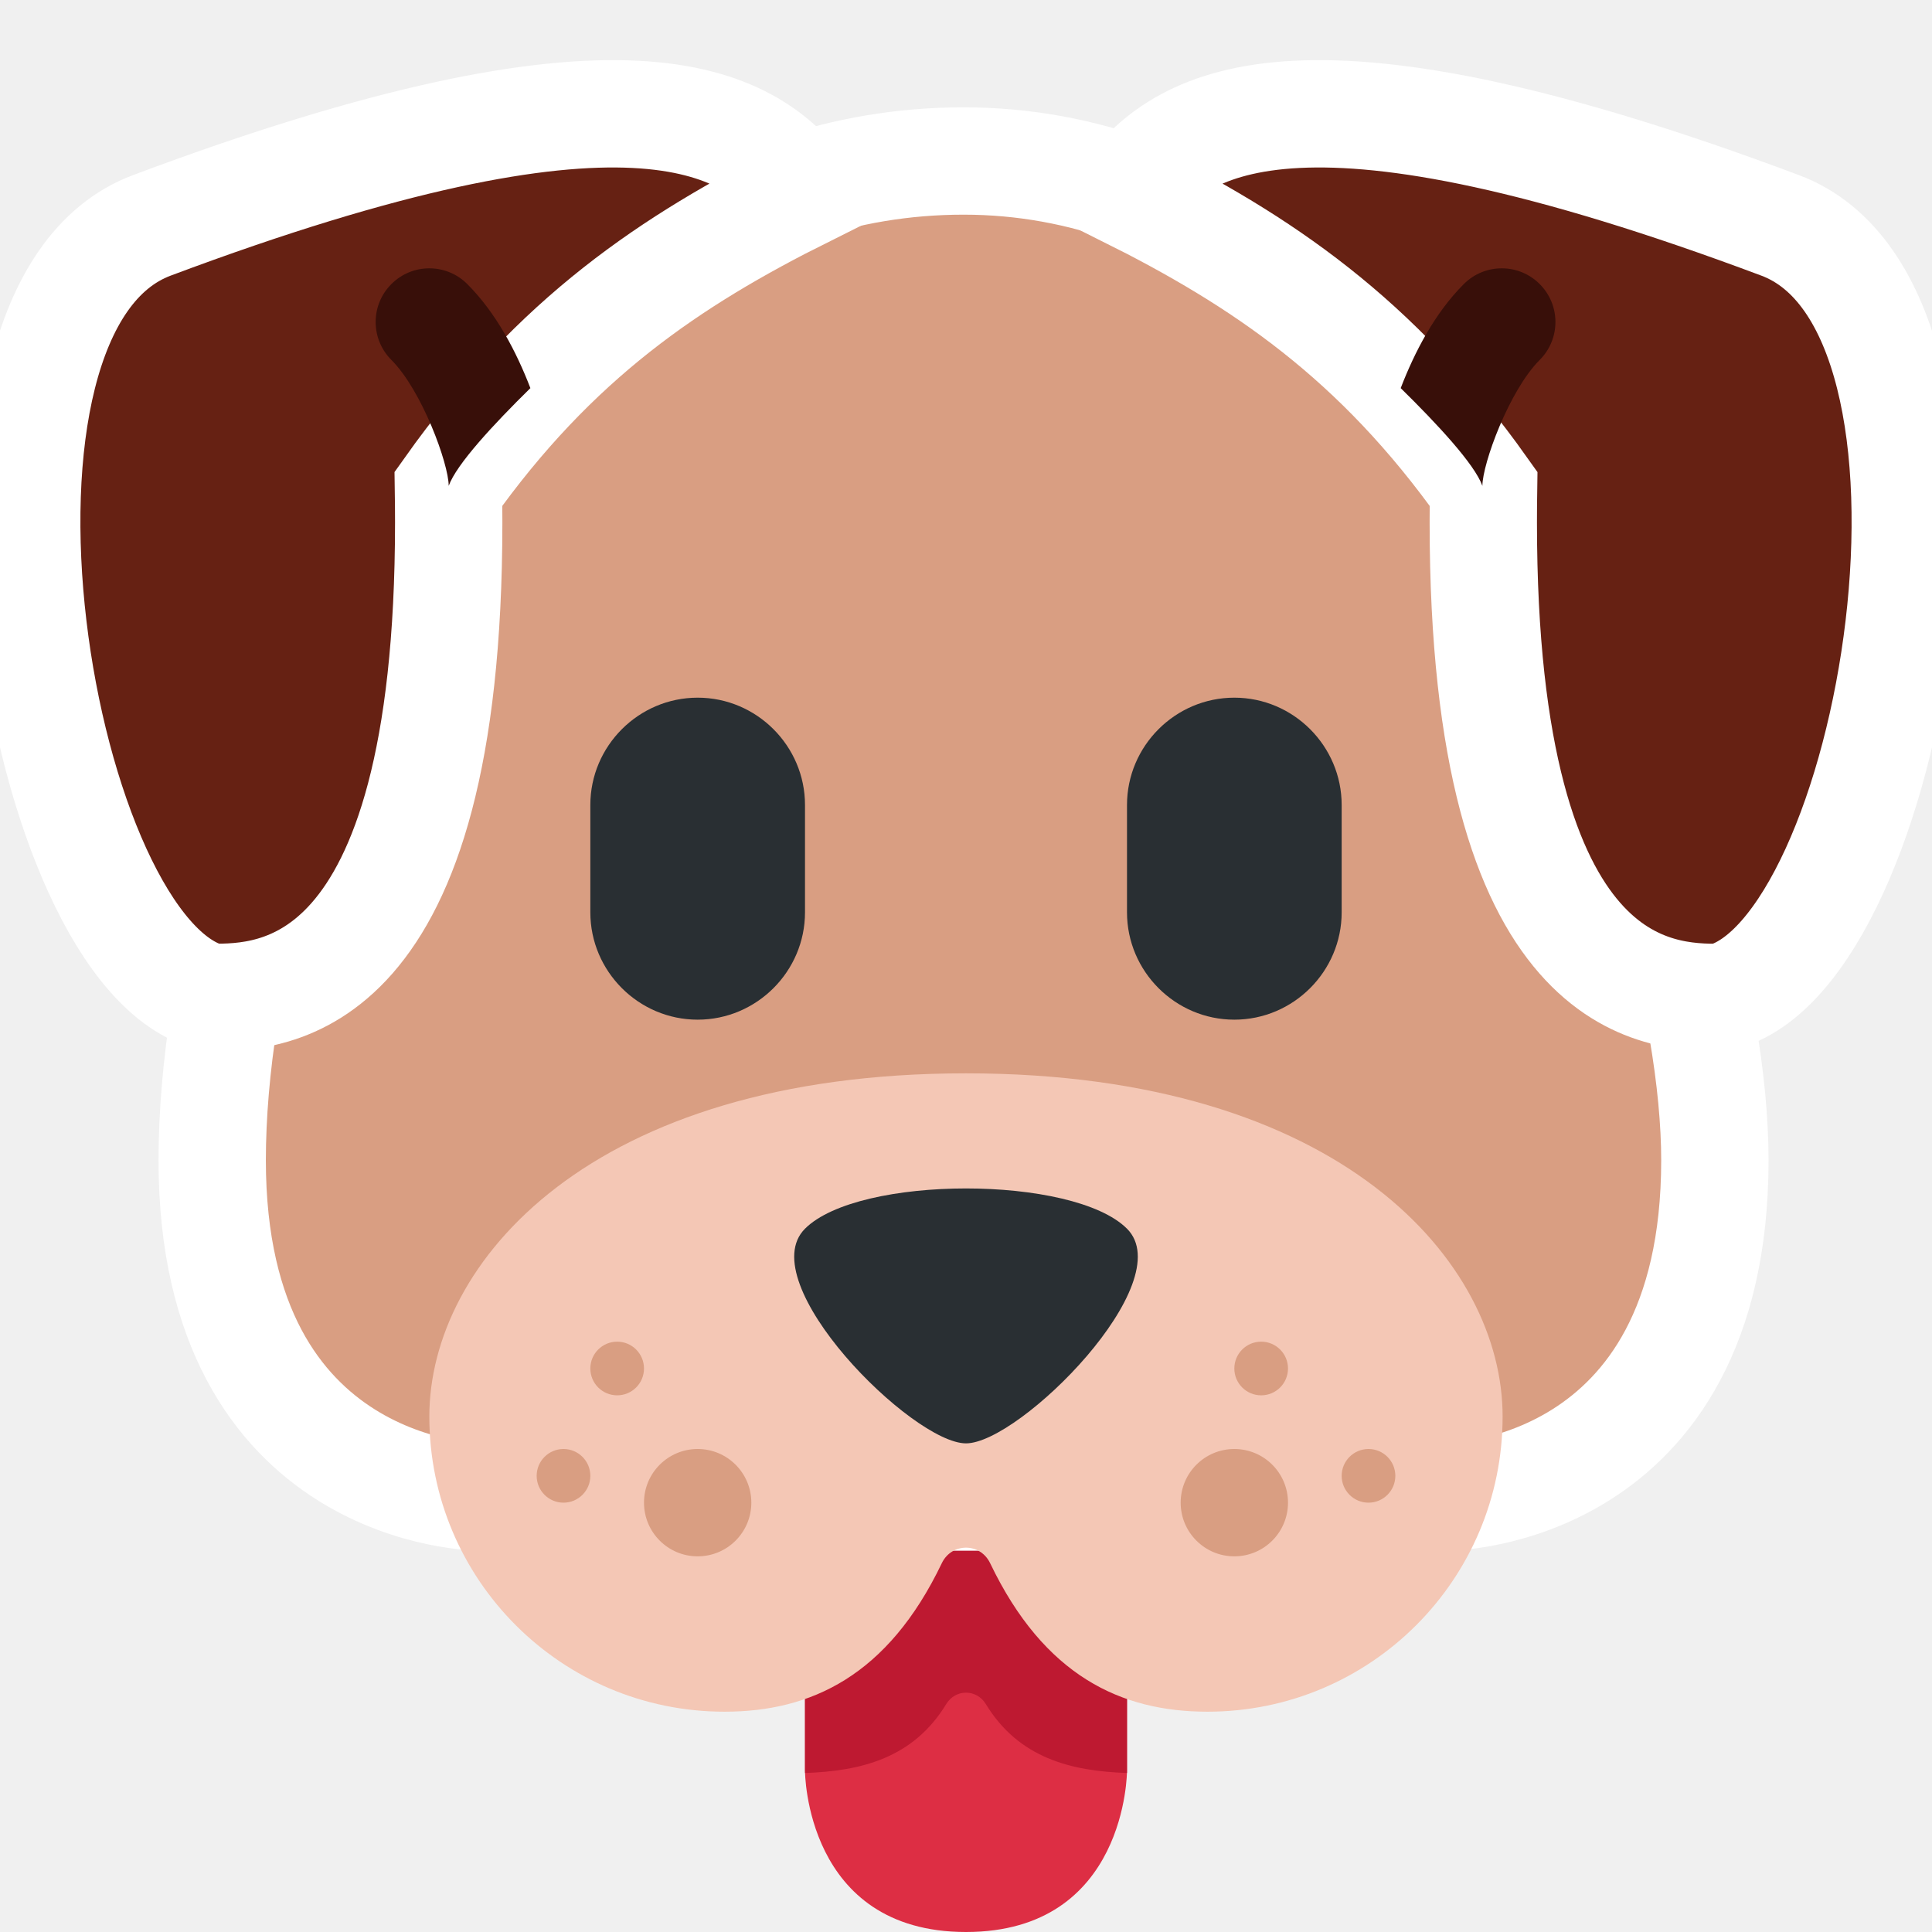
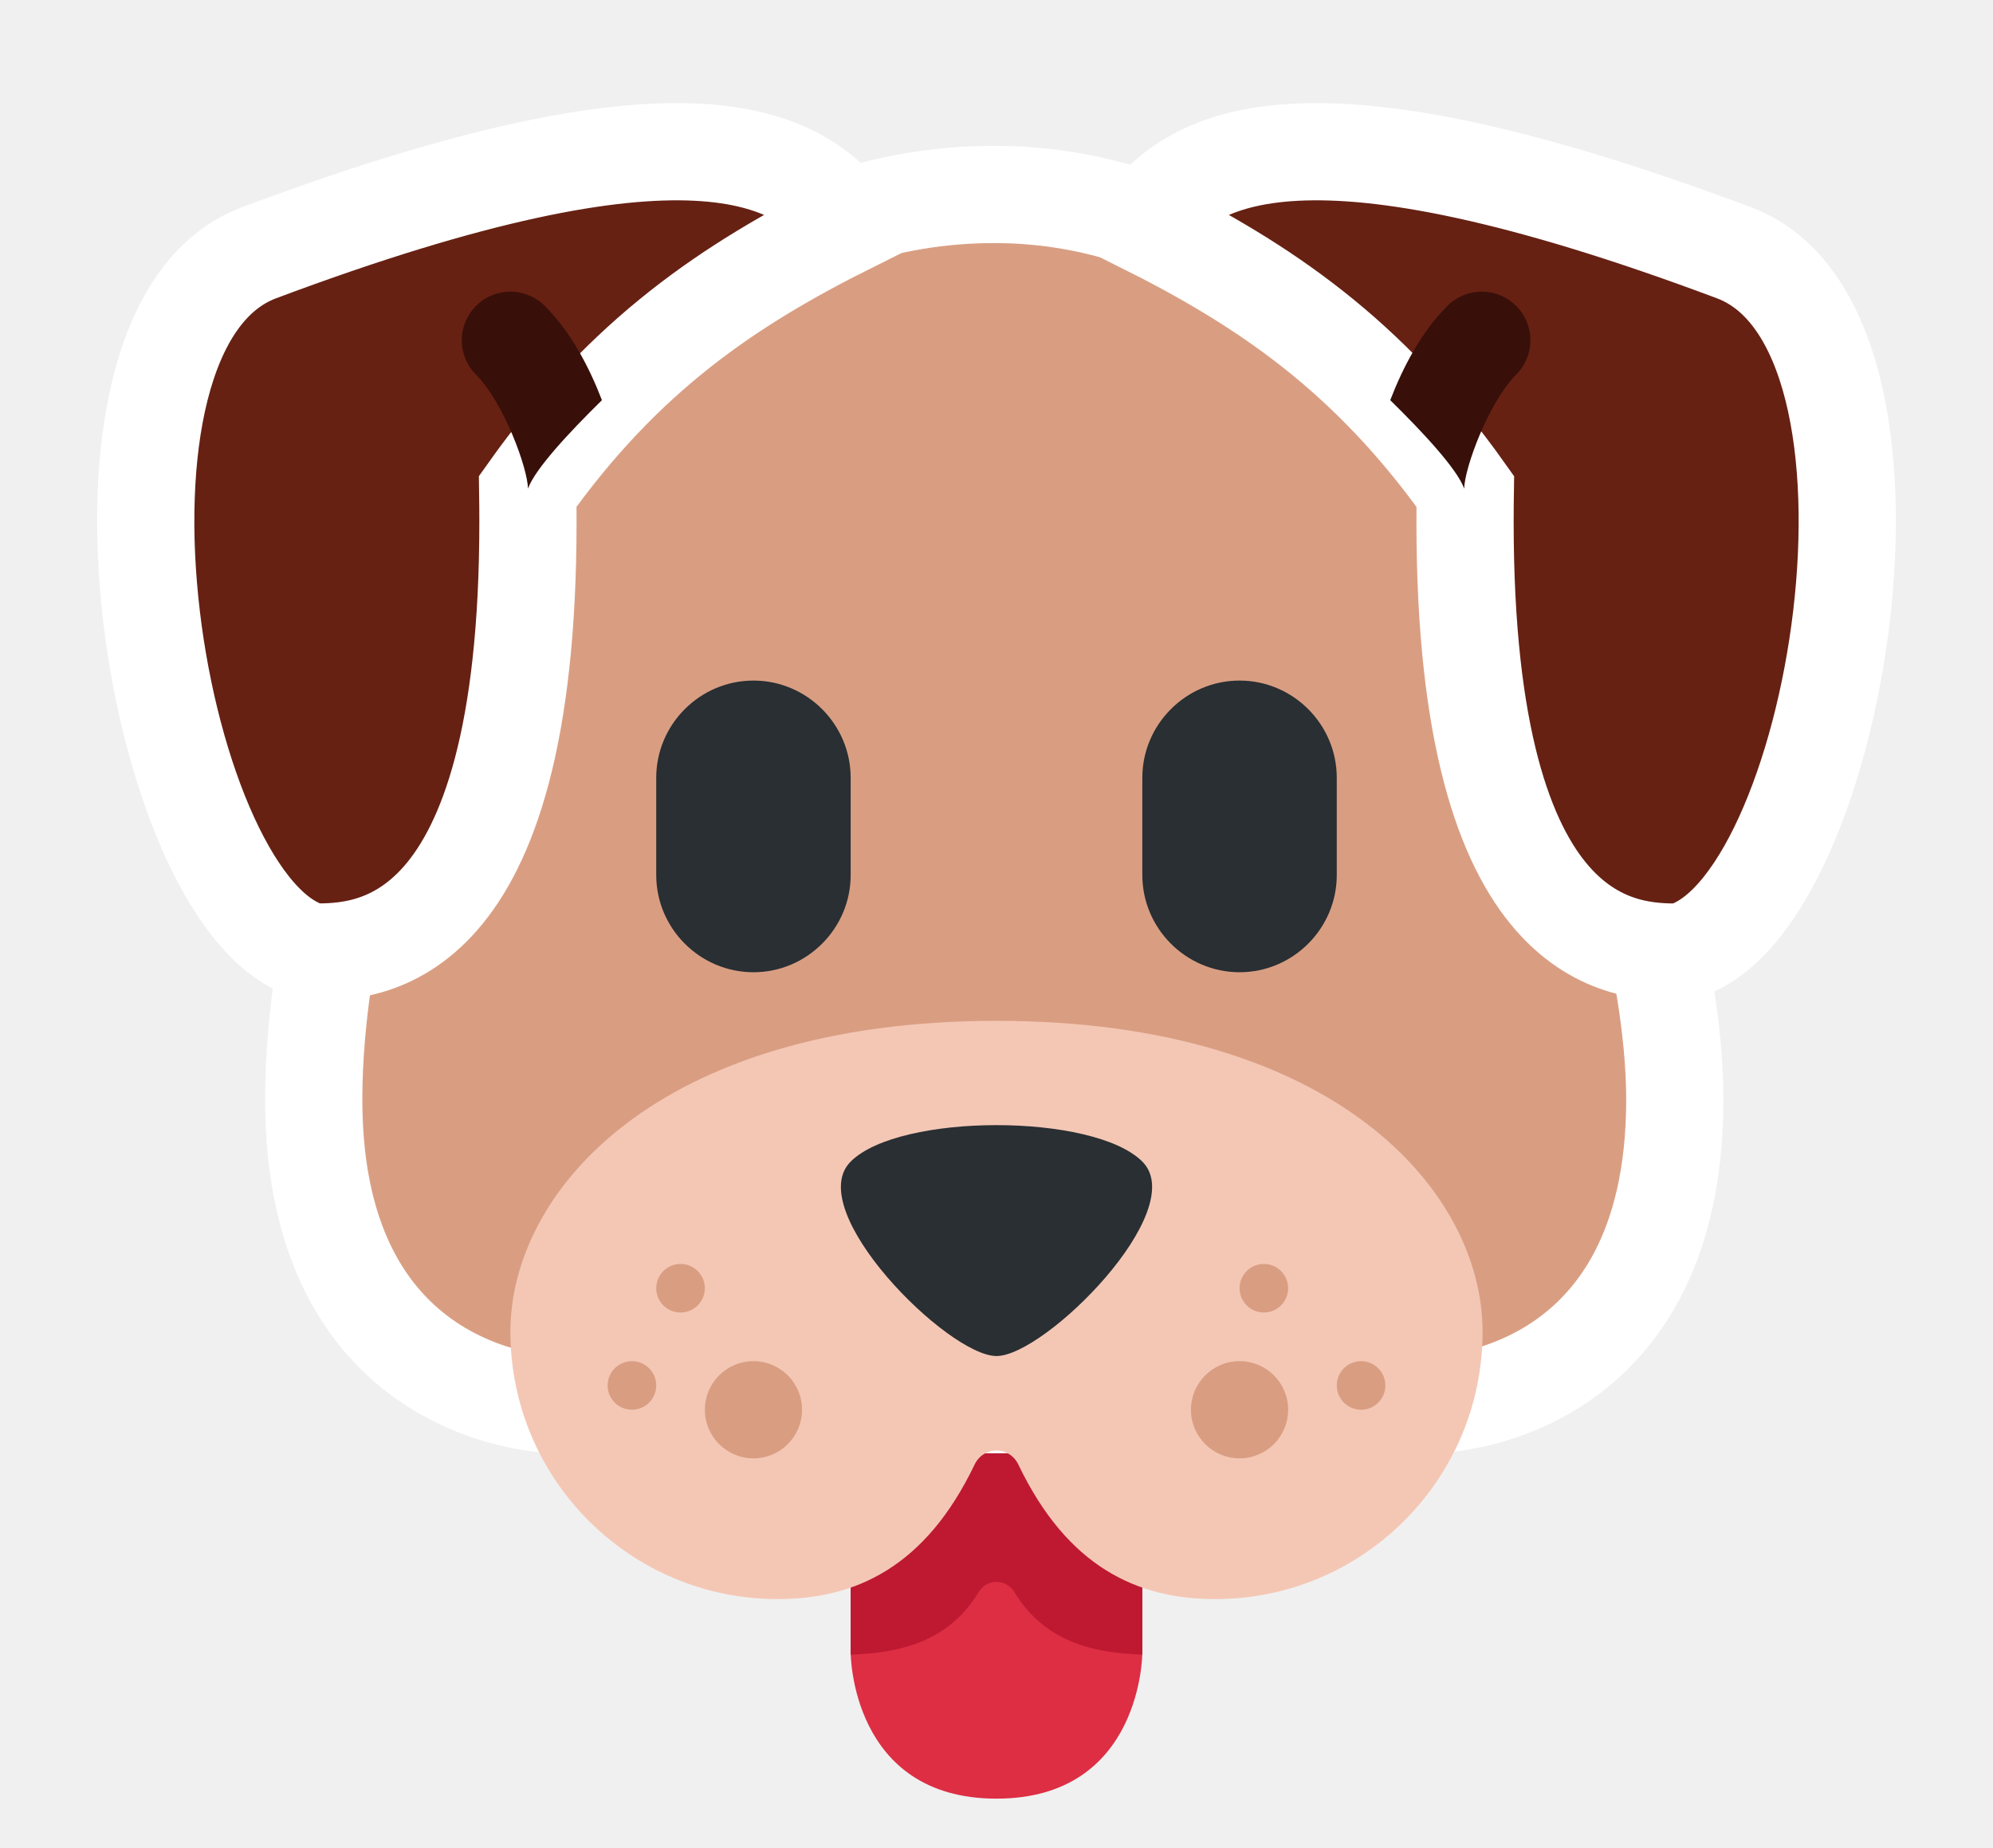
- <svg xmlns="http://www.w3.org/2000/svg" viewBox="0 0 36 36">
+ <svg xmlns="http://www.w3.org/2000/svg" viewBox="-2.5 -1 41 38">
  <path fill="#DD2E44" d="M15 27v6s0 3 3 3 3-3 3-3v-6h-6z" />
  <path fill="#BE1931" d="M15 33l.001.037c1.041-.035 2.016-.274 2.632-1.286.171-.281.563-.281.735 0 .616 1.011 1.591 1.251 2.632 1.286V27h-6v6z" />
  <path fill="#D99E82" stroke="#ffffff" stroke-width="2" d="M31.954 21.619c0 6.276-5 6.276-5 6.276h-18s-5 0-5-6.276c0-6.724 5-18.619 14-18.619s14 12.895 14 18.619z" />
  <path fill="#F4C7B5" d="M18 20c-7 0-10 3.527-10 6.395 0 3.037 2.462 5.5 5.5 5.5 1.605 0 3.042-.664 4.049-2.767.185-.386.716-.386.901 0 1.007 2.103 2.445 2.767 4.049 2.767 3.038 0 5.5-2.463 5.5-5.5C28 23.527 25 20 18 20z" />
  <path fill="#292F33" d="M15 22.895c-1 1 2 4 3 4s4-3 3-4-5-1-6 0zM13 19c-1.1 0-2-.9-2-2v-2c0-1.1.9-2 2-2s2 .9 2 2v2c0 1.1-.9 2-2 2zm10 0c-1.1 0-2-.9-2-2v-2c0-1.1.9-2 2-2s2 .9 2 2v2c0 1.1-.9 2-2 2z" />
  <path fill="#662113" stroke="#ffffff" stroke-width="2" d="M15 3.608C13.941 2.199 11.681.881 2.828 4.2-1.316 5.754.708 17.804 3.935 18.585c1.106 0 4.426 0 4.426-8.852 0-.22-.002-.423-.005-.625C10.35 6.298 12.5 4.857 15 3.608zm18.172.592C24.319.881 22.059 2.199 21 3.608c2.5 1.25 4.65 2.691 6.644 5.501-.003.201-.005.404-.005.625 0 8.852 3.319 8.852 4.426 8.852 3.227-.782 5.251-12.832 1.107-14.386z" />
  <circle fill="#D99E82" cx="23.5" cy="25.5" r=".5" />
  <circle fill="#D99E82" cx="11.5" cy="25.5" r=".5" />
  <circle fill="#D99E82" cx="25.5" cy="27.5" r=".5" />
  <circle fill="#D99E82" cx="10.5" cy="27.5" r=".5" />
  <circle fill="#D99E82" cx="23" cy="28" r="1" />
  <circle fill="#D99E82" cx="13" cy="28" r="1" />
  <path fill="#380F09" d="M9.883 7.232c-.259-.673-.634-1.397-1.176-1.939-.391-.391-1.023-.391-1.414 0s-.391 1.023 0 1.414c.57.57 1.066 1.934 1.068 2.346.145-.404.839-1.15 1.522-1.821zm16.217 0c.259-.672.634-1.397 1.176-1.939.391-.391 1.023-.391 1.414 0s.391 1.023 0 1.414c-.57.57-1.066 1.934-1.068 2.346-.145-.404-.839-1.15-1.522-1.821z" />
</svg>
